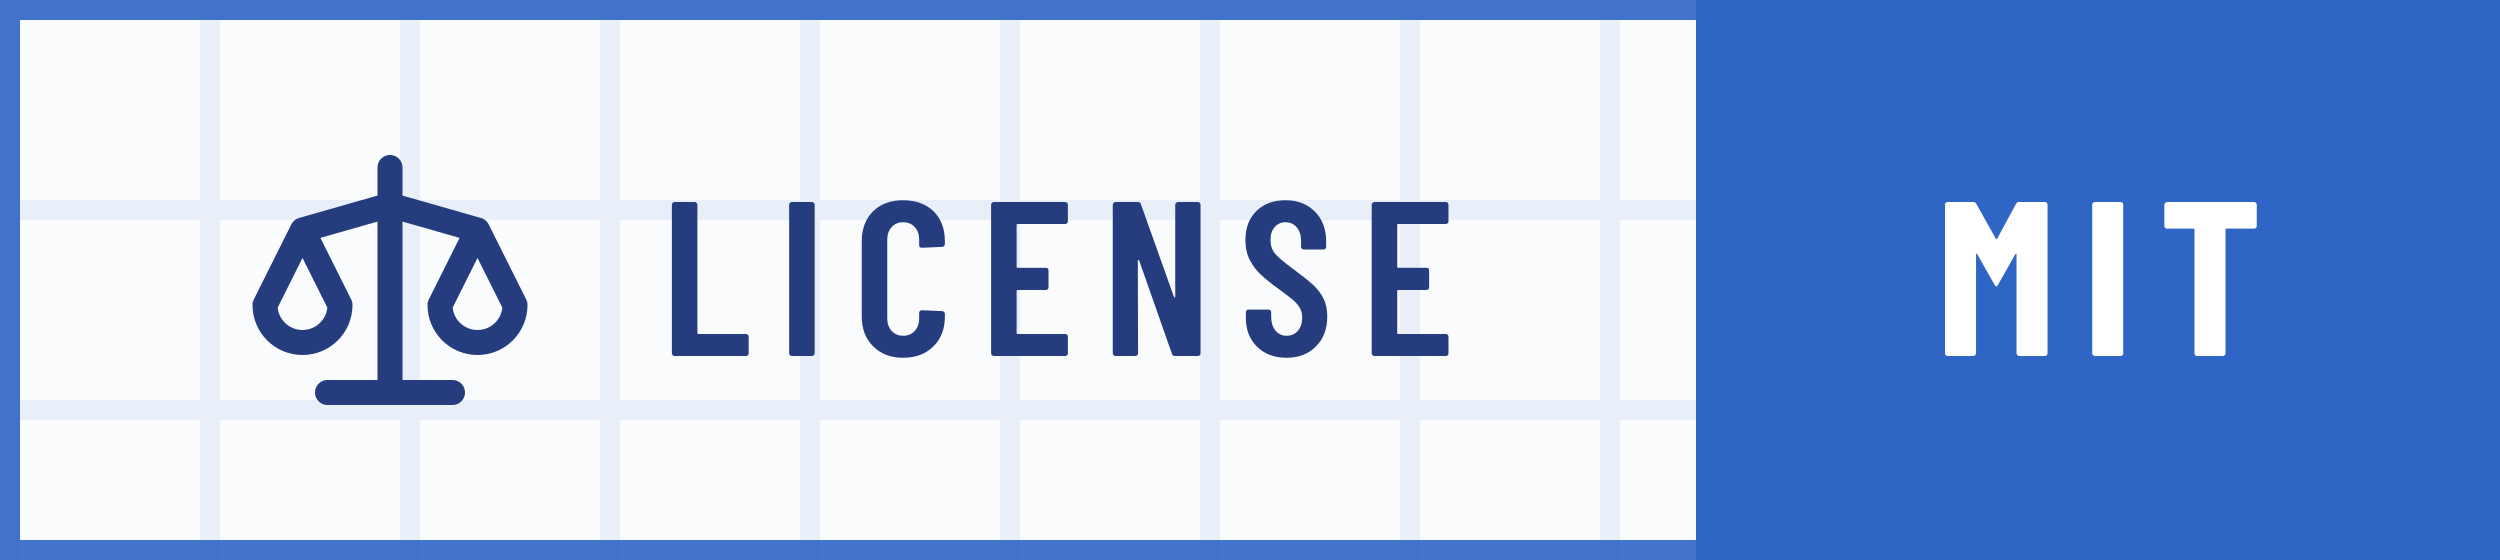
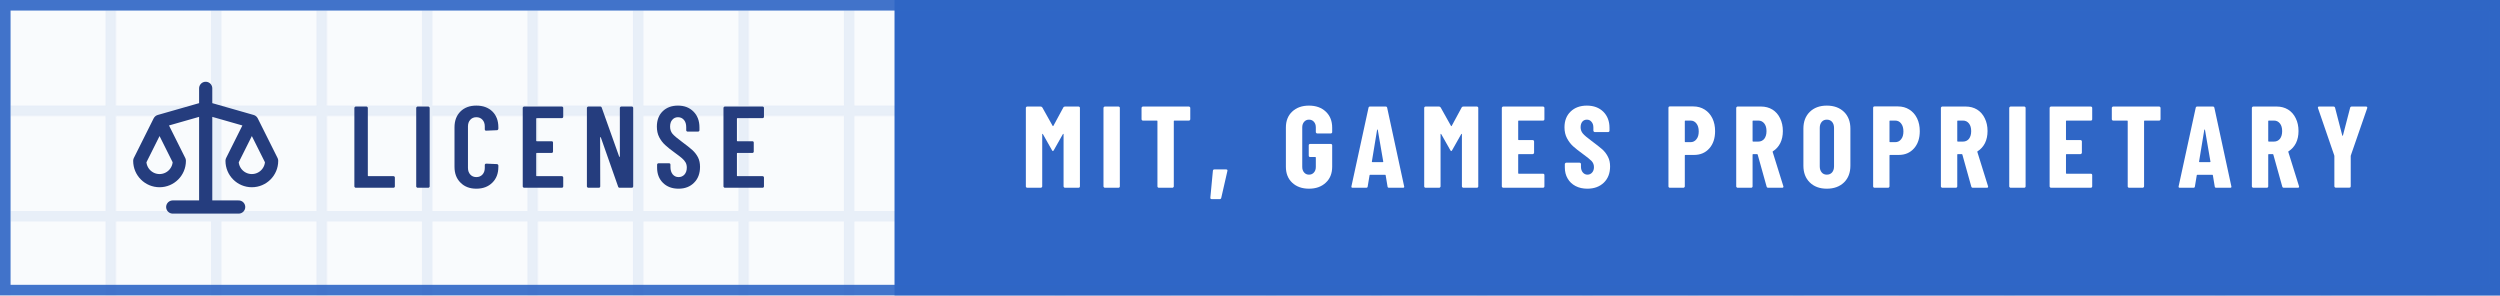
- <svg xmlns="http://www.w3.org/2000/svg" width="125" height="28" viewBox="0 0 125 28" role="img" aria-label="License: MIT">
+ <svg xmlns="http://www.w3.org/2000/svg" width="237" height="28" viewBox="0 0 237 28" role="img" aria-label="License: MIT, games proprietary">
  <defs>
-     <pattern id="pe1f6e3" width="10" height="10" patternUnits="userSpaceOnUse">
+     <pattern id="p4d2888" width="10" height="10" patternUnits="userSpaceOnUse">
      <path d="M10 .5H.5V10" fill="none" stroke="#2F66C6" stroke-opacity=".08" />
    </pattern>
-     <path id="m67-e1f6e3" d="M42 180V521Q42 607 94 658Q145 708 230 708Q316 708 368 658Q420 607 420 521V509Q420 504 416 500Q413 496 408 496L315 492Q303 492 303 504V529Q303 564 283 586Q263 608 230 608Q198 608 178 586Q158 564 158 529V171Q158 136 178 114Q198 92 230 92Q263 92 283 114Q303 136 303 171V196Q303 201 306 204Q310 208 315 208L408 204Q413 204 416 200Q420 197 420 192V180Q420 95 368 44Q316 -8 230 -8Q145 -8 94 44Q42 95 42 180Z" />
-     <path id="m69-e1f6e3" d="M391 600H175Q170 600 170 595V406Q170 401 175 401H303Q308 401 312 398Q315 394 315 389V312Q315 307 312 304Q308 300 303 300H175Q170 300 170 295V105Q170 100 175 100H391Q396 100 400 96Q403 93 403 88V12Q403 7 400 4Q396 0 391 0H66Q61 0 58 4Q54 7 54 12V688Q54 693 58 696Q61 700 66 700H391Q396 700 400 696Q403 693 403 688V612Q403 607 400 604Q396 600 391 600Z" />
-     <path id="m73-e1f6e3" d="M54 12V688Q54 693 58 696Q61 700 66 700H158Q163 700 166 696Q170 693 170 688V12Q170 7 166 4Q163 0 158 0H66Q61 0 58 4Q54 7 54 12Z" />
-     <path id="m76-e1f6e3" d="M54 12V688Q54 693 58 696Q61 700 66 700H158Q163 700 166 696Q170 693 170 688V105Q170 100 175 100H391Q396 100 400 96Q403 93 403 88V12Q403 7 400 4Q396 0 391 0H66Q61 0 58 4Q54 7 54 12Z" />
-     <path id="m78-e1f6e3" d="M350 700H441Q446 700 450 696Q453 693 453 688V12Q453 7 450 4Q446 0 441 0H336Q326 0 323 10L174 434Q173 437 170 436Q168 436 168 433L169 12Q169 7 166 4Q162 0 157 0H66Q61 0 58 4Q54 7 54 12V688Q54 693 58 696Q61 700 66 700H169Q179 700 182 690L332 269Q333 266 336 266Q338 267 338 270V688Q338 693 342 696Q345 700 350 700Z" />
-     <path id="m83-e1f6e3" d="M34 173V199Q34 204 38 208Q41 211 46 211H137Q142 211 146 208Q149 204 149 199V179Q149 140 168 116Q188 92 219 92Q250 92 270 114Q290 137 290 174Q290 200 279 219Q268 238 248 255Q228 272 184 304Q134 340 104 368Q73 396 52 436Q32 475 32 527Q32 610 82 659Q132 708 214 708Q297 708 348 656Q399 605 399 520V496Q399 491 396 488Q392 484 387 484H297Q292 484 288 488Q285 491 285 496V522Q285 561 266 584Q246 608 214 608Q184 608 165 586Q146 565 146 527Q146 491 166 466Q187 441 247 397Q308 352 339 324Q370 295 387 261Q404 227 404 180Q404 95 353 44Q302 -8 219 -8Q136 -8 85 42Q34 92 34 173Z" />
-     <path id="n73-e1f6e3" d="M44 12V688Q44 693 48 696Q51 700 56 700H173Q178 700 182 696Q185 693 185 688V12Q185 7 182 4Q178 0 173 0H56Q51 0 48 4Q44 7 44 12Z" />
-     <path id="n77-e1f6e3" d="M379 700H495Q500 700 504 696Q507 693 507 688V12Q507 7 504 4Q500 0 495 0H378Q373 0 370 4Q366 7 366 12V461Q366 465 364 465Q362 465 360 462L282 324Q277 316 274 316Q271 316 266 324L188 462Q186 465 184 465Q182 465 182 461V12Q182 7 178 4Q175 0 170 0H53Q48 0 44 4Q41 7 41 12V688Q41 693 44 696Q48 700 53 700H168Q178 700 183 692L272 533Q275 529 278 533L364 692Q368 700 379 700Z" />
-     <path id="n84-e1f6e3" d="M444 688V591Q444 586 440 582Q437 579 432 579H307Q302 579 302 574V12Q302 7 298 4Q295 0 290 0H173Q168 0 164 4Q161 7 161 12V574Q161 579 156 579H36Q31 579 28 582Q24 586 24 591V688Q24 693 28 696Q31 700 36 700H432Q437 700 440 696Q444 693 444 688Z" />
+     <path id="m67-4d2888" d="M42 180V521Q42 607 94 658Q145 708 230 708Q316 708 368 658Q420 607 420 521V509Q420 504 416 500Q413 496 408 496L315 492Q303 492 303 504V529Q303 564 283 586Q263 608 230 608Q198 608 178 586Q158 564 158 529V171Q158 136 178 114Q198 92 230 92Q263 92 283 114Q303 136 303 171V196Q303 201 306 204Q310 208 315 208L408 204Q413 204 416 200Q420 197 420 192V180Q420 95 368 44Q316 -8 230 -8Q145 -8 94 44Q42 95 42 180Z" />
+     <path id="m69-4d2888" d="M391 600H175Q170 600 170 595V406Q170 401 175 401H303Q308 401 312 398Q315 394 315 389V312Q315 307 312 304Q308 300 303 300H175Q170 300 170 295V105Q170 100 175 100H391Q396 100 400 96Q403 93 403 88V12Q403 7 400 4Q396 0 391 0H66Q61 0 58 4Q54 7 54 12V688Q54 693 58 696Q61 700 66 700H391Q396 700 400 696Q403 693 403 688V612Q403 607 400 604Q396 600 391 600Z" />
+     <path id="m73-4d2888" d="M54 12V688Q54 693 58 696Q61 700 66 700H158Q163 700 166 696Q170 693 170 688V12Q170 7 166 4Q163 0 158 0H66Q61 0 58 4Q54 7 54 12Z" />
+     <path id="m76-4d2888" d="M54 12V688Q54 693 58 696Q61 700 66 700H158Q163 700 166 696Q170 693 170 688V105Q170 100 175 100H391Q396 100 400 96Q403 93 403 88V12Q403 7 400 4Q396 0 391 0H66Q61 0 58 4Q54 7 54 12Z" />
+     <path id="m78-4d2888" d="M350 700H441Q446 700 450 696Q453 693 453 688V12Q453 7 450 4Q446 0 441 0H336Q326 0 323 10L174 434Q173 437 170 436Q168 436 168 433L169 12Q169 7 166 4Q162 0 157 0H66Q61 0 58 4Q54 7 54 12V688Q54 693 58 696Q61 700 66 700H169Q179 700 182 690L332 269Q333 266 336 266Q338 267 338 270V688Q338 693 342 696Q345 700 350 700Z" />
+     <path id="m83-4d2888" d="M34 173V199Q34 204 38 208Q41 211 46 211H137Q142 211 146 208Q149 204 149 199V179Q149 140 168 116Q188 92 219 92Q250 92 270 114Q290 137 290 174Q290 200 279 219Q268 238 248 255Q228 272 184 304Q134 340 104 368Q73 396 52 436Q32 475 32 527Q32 610 82 659Q132 708 214 708Q297 708 348 656Q399 605 399 520V496Q399 491 396 488Q392 484 387 484H297Q292 484 288 488Q285 491 285 496V522Q285 561 266 584Q246 608 214 608Q184 608 165 586Q146 565 146 527Q146 491 166 466Q187 441 247 397Q308 352 339 324Q370 295 387 261Q404 227 404 180Q404 95 353 44Q302 -8 219 -8Q136 -8 85 42Q34 92 34 173Z" />
+     <path id="n44-4d2888" d="M30 -85 52 147Q54 158 64 158H166Q180 158 177 145L124 -87Q121 -98 111 -98H42Q36 -98 32 -94Q29 -91 30 -85Z" />
+     <path id="n65-4d2888" d="M325 11 309 107Q309 112 303 112H176Q170 112 170 107L154 11Q153 0 141 0H24Q11 0 14 13L161 689Q163 700 174 700H309Q320 700 322 689L468 13L469 9Q469 0 458 0H338Q326 0 325 11ZM194 221H284Q289 221 288 226L241 499Q240 502 238 502Q236 502 235 499L190 226Q190 221 194 221Z" />
+     <path id="n69-4d2888" d="M399 579H190Q185 579 185 574V416Q185 411 190 411H310Q315 411 318 408Q322 404 322 399V302Q322 297 318 294Q315 290 310 290H190Q185 290 185 285V126Q185 121 190 121H399Q404 121 408 118Q411 114 411 109V12Q411 7 408 4Q404 0 399 0H56Q51 0 48 4Q44 7 44 12V688Q44 693 48 696Q51 700 56 700H399Q404 700 408 696Q411 693 411 688V591Q411 586 408 582Q404 579 399 579Z" />
+     <path id="n71-4d2888" d="M34 181V519Q34 605 88 656Q143 708 233 708Q323 708 378 656Q433 604 433 518V480Q433 475 430 472Q426 468 421 468H304Q299 468 296 472Q292 475 292 480V520Q292 550 276 568Q260 587 233 587Q207 587 191 568Q175 550 175 520V180Q175 150 191 132Q207 113 233 113Q260 113 276 132Q292 150 292 180V260Q292 265 287 265H243Q238 265 234 268Q231 272 231 277V366Q231 371 234 374Q238 378 243 378H421Q426 378 430 374Q433 371 433 366V181Q433 95 378 44Q323 -8 233 -8Q143 -8 88 44Q34 95 34 181Z" />
+     <path id="n73-4d2888" d="M44 12V688Q44 693 48 696Q51 700 56 700H173Q178 700 182 696Q185 693 185 688V12Q185 7 182 4Q178 0 173 0H56Q51 0 48 4Q44 7 44 12Z" />
+     <path id="n77-4d2888" d="M379 700H495Q500 700 504 696Q507 693 507 688V12Q507 7 504 4Q500 0 495 0H378Q373 0 370 4Q366 7 366 12V461Q366 465 364 465Q362 465 360 462L282 324Q277 316 274 316Q271 316 266 324L188 462Q186 465 184 465Q182 465 182 461V12Q182 7 178 4Q175 0 170 0H53Q48 0 44 4Q41 7 41 12V688Q41 693 44 696Q48 700 53 700H168Q178 700 183 692L272 533Q275 529 278 533L364 692Q368 700 379 700Z" />
+     <path id="n79-4d2888" d="M34 190V510Q34 600 89 654Q144 708 236 708Q328 708 384 654Q439 600 439 510V190Q439 100 384 46Q328 -8 236 -8Q144 -8 89 46Q34 100 34 190ZM298 184V516Q298 548 281 568Q264 587 236 587Q208 587 192 568Q175 548 175 516V184Q175 152 192 132Q208 113 236 113Q264 113 281 132Q298 152 298 184Z" />
+     <path id="n80-4d2888" d="M445 488Q445 395 395 339Q345 283 264 283H189Q184 283 184 278V12Q184 7 180 4Q177 0 172 0H55Q50 0 46 4Q43 7 43 12V689Q43 694 46 698Q50 701 55 701H257Q312 701 355 674Q398 647 422 598Q445 550 445 488ZM304 485Q304 529 284 554Q265 579 233 579H189Q184 579 184 574V398Q184 393 189 393H233Q265 393 284 418Q304 442 304 485Z" />
+     <path id="n82-4d2888" d="M306 10 229 286Q227 290 224 290H190Q185 290 185 285V12Q185 7 182 4Q178 0 173 0H56Q51 0 48 4Q44 7 44 12V688Q44 693 48 696Q51 700 56 700H258Q313 700 356 674Q399 647 422 599Q446 551 446 489Q446 430 424 385Q401 340 361 315Q359 314 358 312Q357 311 358 309L450 14L451 10Q451 0 440 0H320Q309 0 306 10ZM185 574V403Q185 398 190 398H235Q266 398 286 422Q305 447 305 488Q305 530 286 554Q266 579 235 579H190Q185 579 185 574Z" />
+     <path id="n83-4d2888" d="M30 175V204Q30 209 34 212Q37 216 42 216H157Q162 216 166 212Q169 209 169 204V182Q169 151 185 132Q201 113 225 113Q249 113 265 131Q281 149 281 178Q281 208 261 230Q241 251 183 293Q133 329 102 357Q71 385 49 426Q27 467 27 521Q27 606 80 657Q133 708 220 708Q308 708 362 655Q415 602 415 516V492Q415 487 412 484Q408 480 403 480H288Q283 480 280 484Q276 487 276 492V519Q276 550 260 568Q245 587 220 587Q196 587 181 570Q166 552 166 521Q166 491 185 468Q204 445 260 404Q322 358 354 330Q385 301 402 266Q420 232 420 184Q420 96 366 44Q312 -8 224 -8Q166 -8 122 15Q78 38 54 80Q30 121 30 175Z" />
+     <path id="n84-4d2888" d="M444 688V591Q444 586 440 582Q437 579 432 579H307Q302 579 302 574V12Q302 7 298 4Q295 0 290 0H173Q168 0 164 4Q161 7 161 12V574Q161 579 156 579H36Q31 579 28 582Q24 586 24 591V688Q24 693 28 696Q31 700 36 700H432Q437 700 440 696Q444 693 444 688Z" />
+     <path id="n89-4d2888" d="M166 13V273L165 279L25 686Q24 688 24 691Q24 700 35 700H158Q169 700 172 690L234 451Q235 448 237 448Q239 448 240 451L302 690Q305 700 316 700H439Q445 700 448 696Q451 693 449 686L308 279L307 273V13Q307 8 304 4Q300 1 295 1H178Q173 1 170 4Q166 8 166 13Z" />
  </defs>
-   <rect width="125" height="28" fill="#FFFFFF" />
-   <rect width="125" height="28" fill="#2F66C6" fill-opacity=".03" />
-   <rect width="125" height="28" fill="url(#pe1f6e3)" />
-   <path d="M84.8 0H125V28H84.8Z" fill="#2F66C6" />
+   <rect width="237" height="28" fill="#FFFFFF" />
+   <rect width="237" height="28" fill="#2F66C6" fill-opacity=".03" />
+   <rect width="237" height="28" fill="url(#p4d2888)" />
+   <path d="M84.8 0H237V28H84.8Z" fill="#2F66C6" />
  <g transform="translate(12 6.5) scale(0.625)" fill="none" stroke="#253D7E" stroke-width="2" stroke-linecap="round" stroke-linejoin="round">
    <path d="M12 3v18M7 21h10M12 6l-7 2 3 6a3 3 0 0 1-6 0l3-6M12 6l7 2-3 6a3 3 0 0 0 6 0l-3-6" />
  </g>
  <g transform="translate(33 17.8) scale(0.011 -0.011)" fill="#253D7E">
-     <use href="#m76-e1f6e3" x="0" />
-     <use href="#m73-e1f6e3" x="533" />
-     <use href="#m67-e1f6e3" x="875" />
-     <use href="#m69-e1f6e3" x="1451" />
-     <use href="#m78-e1f6e3" x="2004" />
-     <use href="#m83-e1f6e3" x="2629" />
-     <use href="#m69-e1f6e3" x="3181" />
+     <use href="#m76-4d2888" x="0" />
+     <use href="#m73-4d2888" x="533" />
+     <use href="#m67-4d2888" x="875" />
+     <use href="#m69-4d2888" x="1451" />
+     <use href="#m78-4d2888" x="2004" />
+     <use href="#m83-4d2888" x="2629" />
+     <use href="#m69-4d2888" x="3181" />
  </g>
  <g transform="translate(96.8 17.8) scale(0.011 -0.011)" fill="#FFFFFF">
-     <use href="#n77-e1f6e3" x="0" />
-     <use href="#n73-e1f6e3" x="666" />
-     <use href="#n84-e1f6e3" x="1014" />
+     <use href="#n77-4d2888" x="0" />
+     <use href="#n73-4d2888" x="666" />
+     <use href="#n84-4d2888" x="1014" />
+     <use href="#n44-4d2888" x="1601" />
+     <use href="#n71-4d2888" x="2248" />
+     <use href="#n65-4d2888" x="2833" />
+     <use href="#n77-4d2888" x="3433" />
+     <use href="#n69-4d2888" x="4099" />
+     <use href="#n83-4d2888" x="4656" />
+     <use href="#n80-4d2888" x="5536" />
+     <use href="#n82-4d2888" x="6119" />
+     <use href="#n79-4d2888" x="6708" />
+     <use href="#n80-4d2888" x="7300" />
+     <use href="#n82-4d2888" x="7883" />
+     <use href="#n73-4d2888" x="8472" />
+     <use href="#n69-4d2888" x="8820" />
+     <use href="#n84-4d2888" x="9376" />
+     <use href="#n65-4d2888" x="9962" />
+     <use href="#n82-4d2888" x="10563" />
+     <use href="#n89-4d2888" x="11152" />
  </g>
-   <rect x=".5" y=".5" width="124" height="27" fill="none" stroke="#2F66C6" stroke-opacity=".9" />
+   <rect x=".5" y=".5" width="236" height="27" fill="none" stroke="#2F66C6" stroke-opacity=".9" />
</svg>
